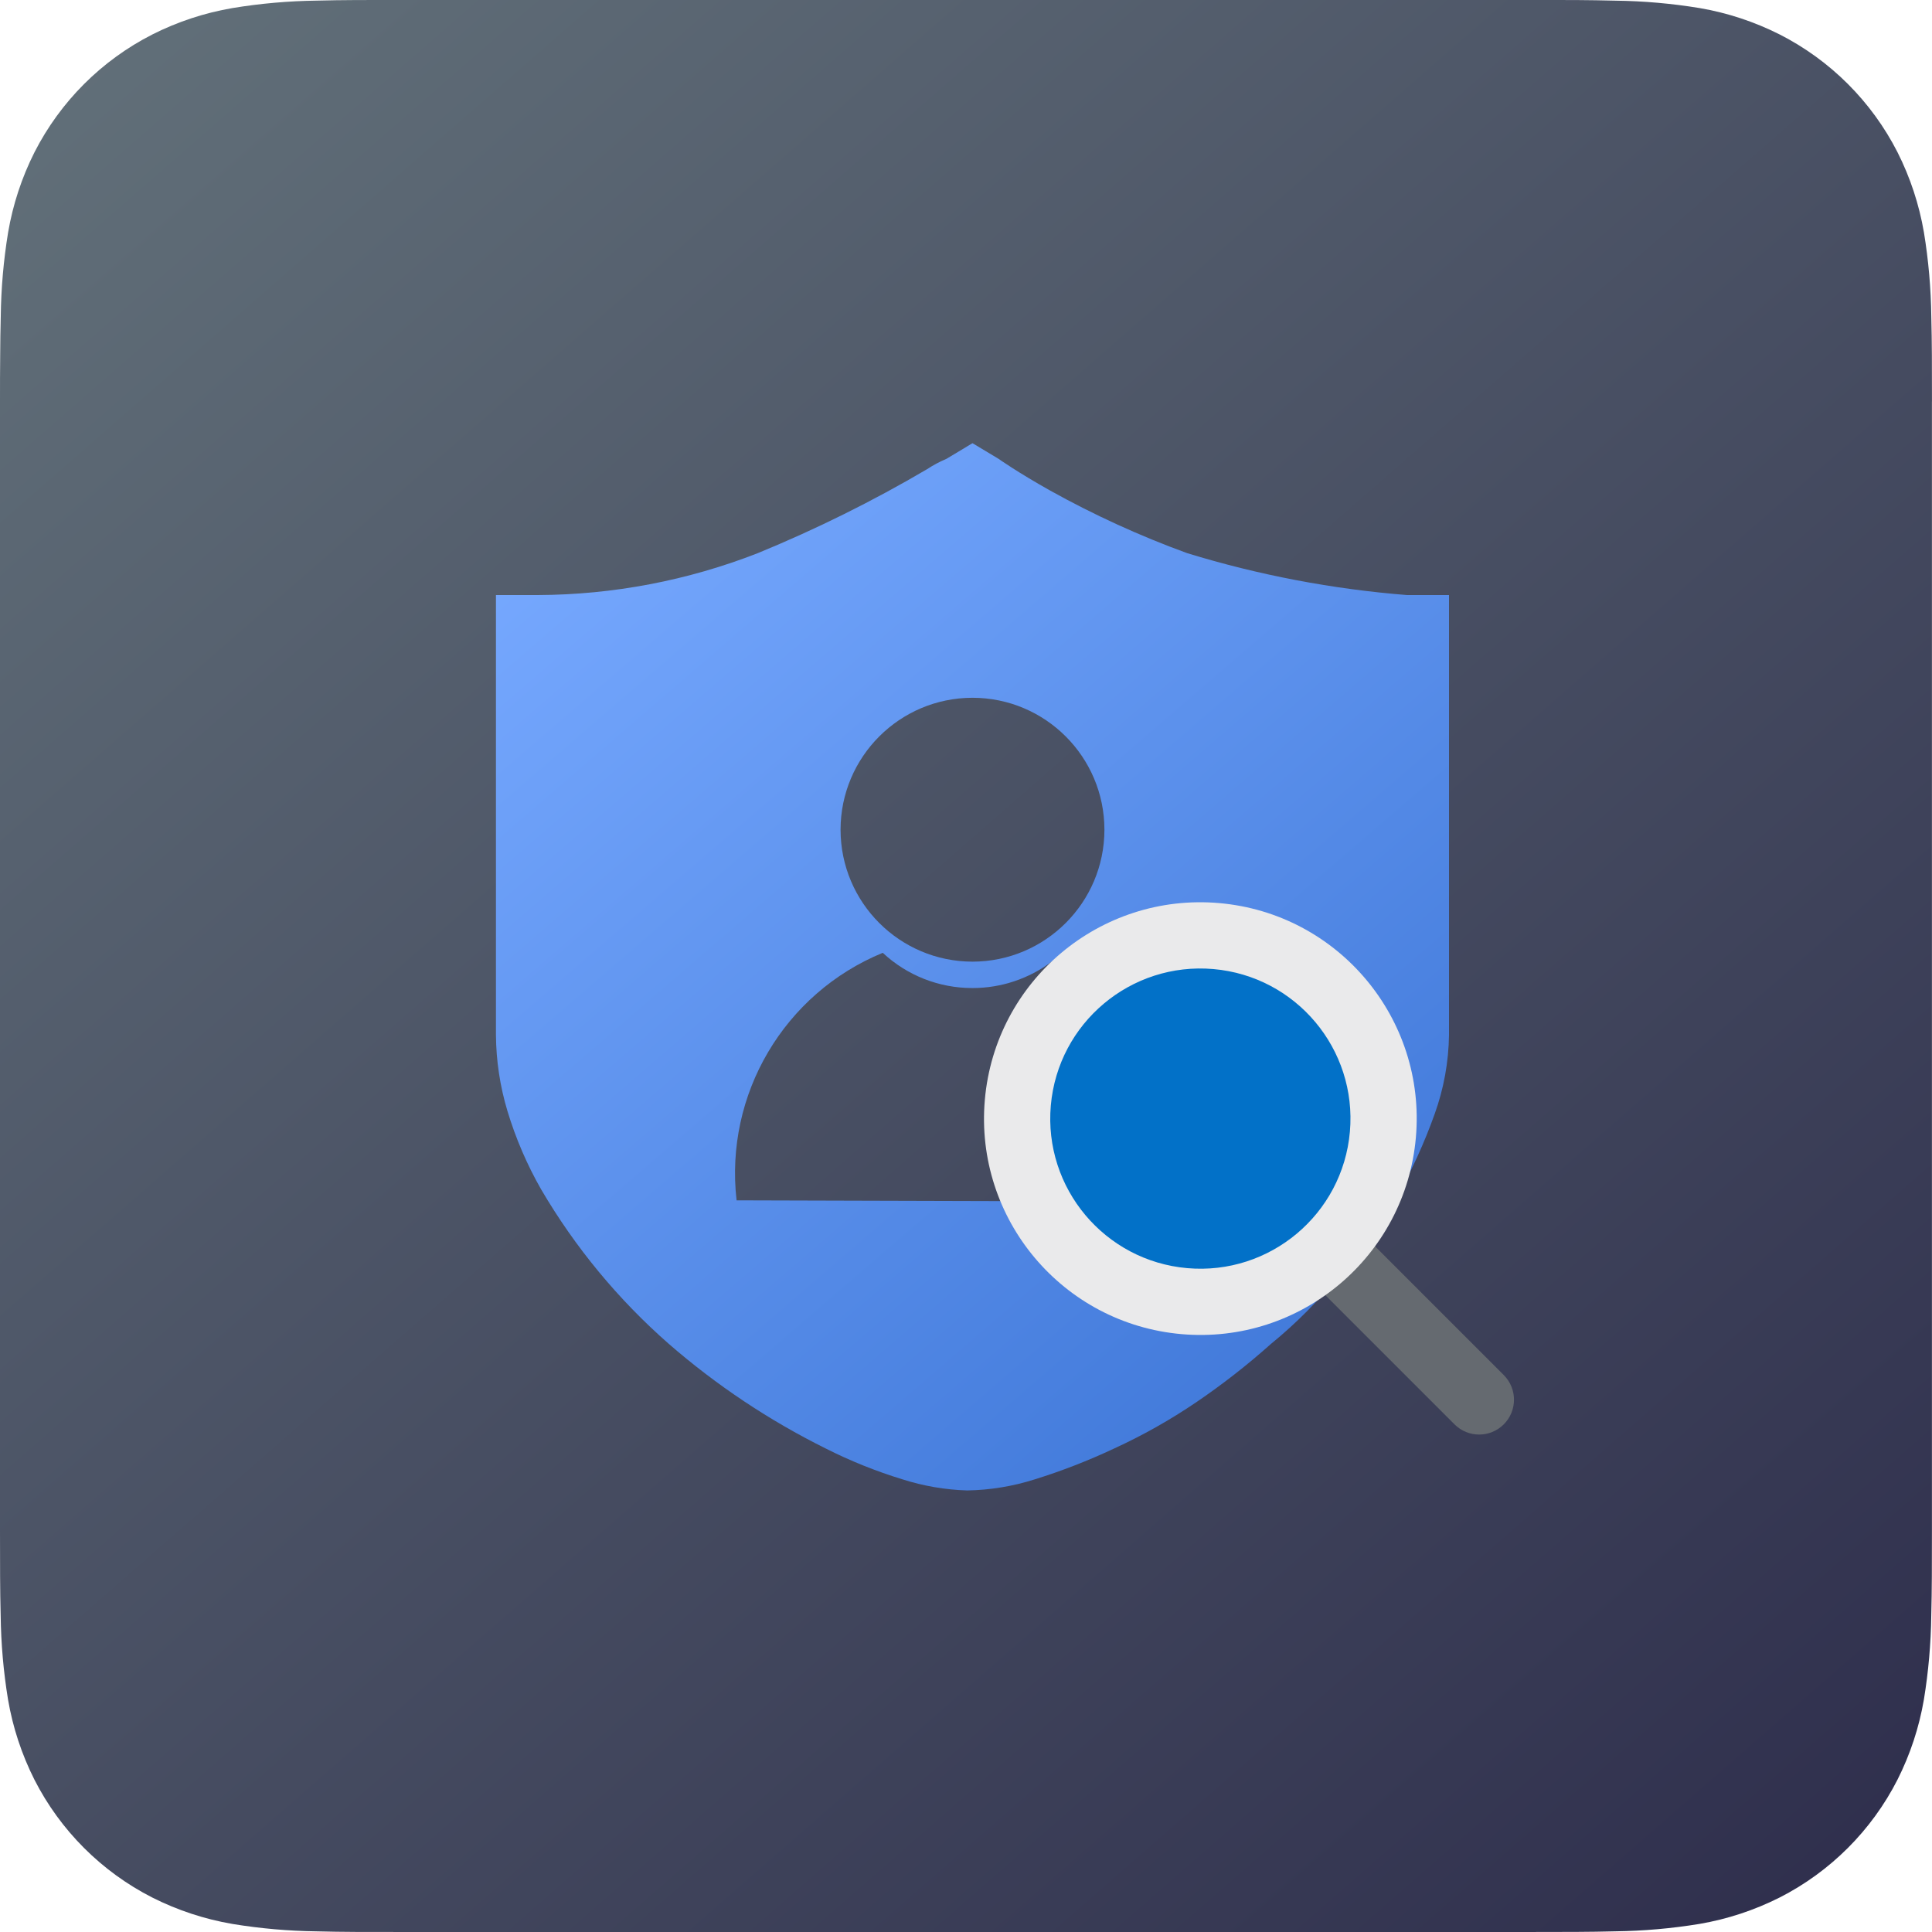
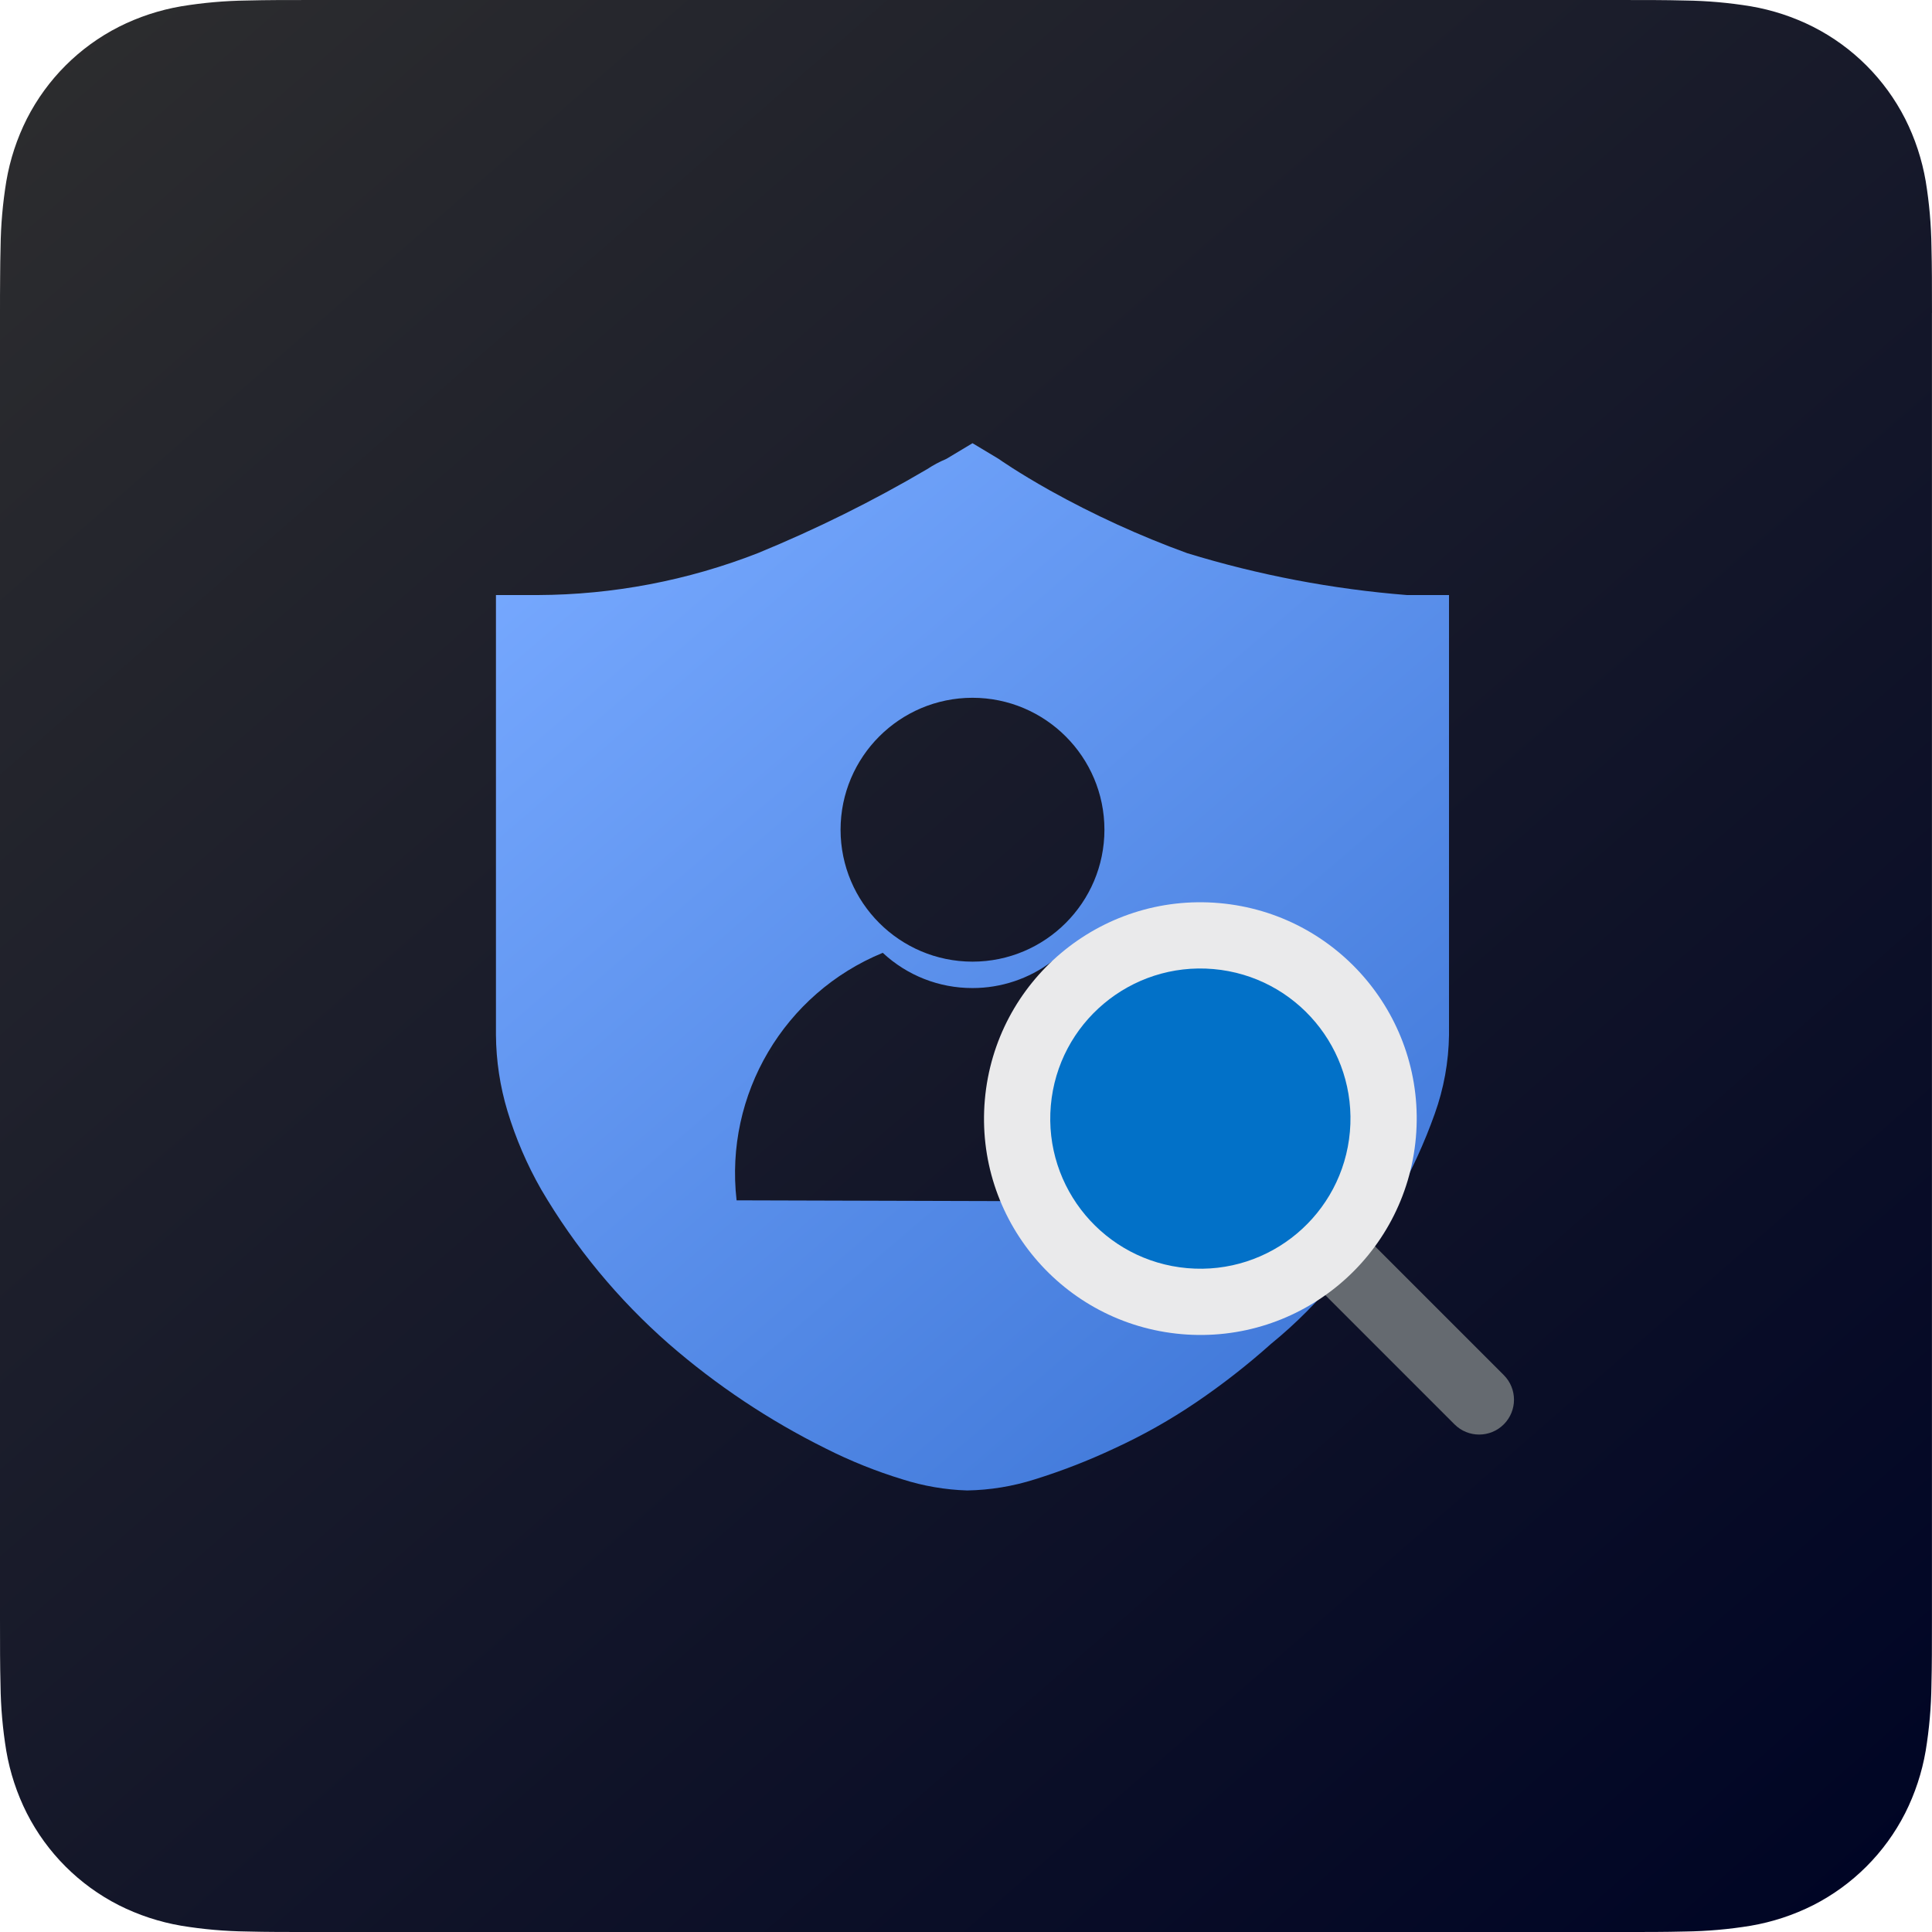
- <svg xmlns="http://www.w3.org/2000/svg" width="256" height="256.004" viewBox="0 0 256 256.004">
+ <svg xmlns="http://www.w3.org/2000/svg" width="256" height="256.003" viewBox="0 0 256 256.003">
  <defs>
+     <style>.a{isolation:isolate;}.b{fill-rule:evenodd;fill:url(#a);}.c{fill:url(#b);}.d{fill:#656a70;}.e{fill:#eaeaeb;}.f{fill:#0271c8;}</style>
    <linearGradient id="a" y1="-0.063" x2="0.928" y2="1" gradientUnits="objectBoundingBox">
-       <stop offset="0" stop-color="#65747c" />
-       <stop offset="1" stop-color="#2f2f4d" />
+       <stop offset="0" stop-color="#2f2f2f" />
+       <stop offset="1" stop-color="#000525" />
    </linearGradient>
    <linearGradient id="b" x1="0.114" x2="0.95" y2="1.071" gradientUnits="objectBoundingBox">
      <stop offset="0" stop-color="#77a9ff" />
      <stop offset="1" stop-color="#3871d3" />
    </linearGradient>
  </defs>
  <g transform="translate(-32 -31.999)">
-     <g transform="translate(32 31.999)" style="isolation:isolate">
-       <path d="M256,53.179c0-2.031,0-4.061-.012-6.092-.011-1.711-.03-3.42-.076-5.131a74.564,74.564,0,0,0-.977-11.166,37.717,37.717,0,0,0-3.5-10.62A35.709,35.709,0,0,0,235.82,4.561a37.682,37.682,0,0,0-10.615-3.5A74.614,74.614,0,0,0,214.034.081C212.324.035,210.614.015,208.9,0c-2.031-.012-4.061-.011-6.092-.011H53.19c-2.031,0-4.061,0-6.092.011-1.711.011-3.42.03-5.131.076A74.61,74.61,0,0,0,30.8,1.063a37.683,37.683,0,0,0-10.616,3.5A35.711,35.711,0,0,0,4.569,20.171,37.693,37.693,0,0,0,1.075,30.79,74.4,74.4,0,0,0,.1,41.957c-.047,1.71-.065,3.42-.076,5.131C0,49.118,0,51.149,0,53.179V202.815c0,2.031,0,4.061.012,6.092.011,1.711.03,3.42.076,5.131A74.408,74.408,0,0,0,1.065,225.2a37.691,37.691,0,0,0,3.5,10.62,35.708,35.708,0,0,0,15.61,15.609,37.713,37.713,0,0,0,10.615,3.5,74.514,74.514,0,0,0,11.171.983c1.71.046,3.42.066,5.131.076q3.053.012,6.1.008H202.811c2.031,0,4.061,0,6.092-.012,1.711-.011,3.42-.03,5.131-.076a74.522,74.522,0,0,0,11.171-.983,37.714,37.714,0,0,0,10.615-3.5,35.706,35.706,0,0,0,15.61-15.609,37.712,37.712,0,0,0,3.5-10.62,74.578,74.578,0,0,0,.977-11.166c.046-1.71.065-3.42.076-5.131.013-2.031.012-4.061.012-6.092V53.179Z" transform="translate(0 0.006)" fill-rule="evenodd" fill="url(#a)" />
+     <g class="a" transform="translate(32 31.999)">
+       <path class="b" d="M256,41.463c0-1.583,0-3.166-.009-4.75-.008-1.334-.024-2.667-.059-4a58.143,58.143,0,0,0-.762-8.706,29.408,29.408,0,0,0-2.728-8.28A27.842,27.842,0,0,0,240.266,3.555,29.38,29.38,0,0,0,231.989.828a58.176,58.176,0,0,0-8.71-.766c-1.333-.036-2.667-.051-4-.059-1.583-.009-3.167-.008-4.75-.008H41.472c-1.583,0-3.167,0-4.75.008-1.334.008-2.667.024-4,.059a58.174,58.174,0,0,0-8.71.766,29.381,29.381,0,0,0-8.277,2.728A27.844,27.844,0,0,0,3.563,15.726a29.389,29.389,0,0,0-2.725,8.28,58.008,58.008,0,0,0-.762,8.706c-.037,1.333-.051,2.667-.059,4C0,38.3,0,39.879,0,41.463V214.53c0,1.583,0,3.166.009,4.75.008,1.334.024,2.667.059,4a58.016,58.016,0,0,0,.762,8.706,29.387,29.387,0,0,0,2.728,8.28A27.841,27.841,0,0,0,15.73,252.438a29.405,29.405,0,0,0,8.277,2.727,58.1,58.1,0,0,0,8.71.766c1.333.036,2.667.051,4,.059Q39.1,256,41.472,256H214.529c1.583,0,3.167,0,4.75-.009,1.334-.008,2.667-.024,4-.059a58.1,58.1,0,0,0,8.71-.766,29.405,29.405,0,0,0,8.277-2.727,27.84,27.84,0,0,0,12.171-12.171,29.4,29.4,0,0,0,2.729-8.28,58.147,58.147,0,0,0,.762-8.706c.036-1.333.051-2.667.059-4,.01-1.583.009-3.166.009-4.75V41.463Z" transform="translate(0 0.006)" />
    </g>
-     <path d="M8561.448-253.227a31.405,31.405,0,0,1-8.587-1.475,63.974,63.974,0,0,1-10.147-4.077,98.288,98.288,0,0,1-20.816-13.877,83.061,83.061,0,0,1-16.913-20.469,50.187,50.187,0,0,1-4.457-10.365,35.9,35.9,0,0,1-1.528-10.1v-58.284h5.552a80.972,80.972,0,0,0,29.142-5.552,175.948,175.948,0,0,0,22.447-11.135l.013-.007a15.435,15.435,0,0,1,2.521-1.346l3.47-2.082,3.47,2.082c.1.073,2.554,1.8,6.765,4.163a125.979,125.979,0,0,0,18.213,8.326,136.094,136.094,0,0,0,29.144,5.552h5.55v58.284a32.251,32.251,0,0,1-1.908,10.5,71.024,71.024,0,0,1-5.03,11.015c-2.387,3.41-4.854,6.935-7.546,10.234a60.907,60.907,0,0,1-9.107,9.194,94.882,94.882,0,0,1-9.887,7.72,75.371,75.371,0,0,1-10.929,6.157,81.934,81.934,0,0,1-10.5,4.077A31.389,31.389,0,0,1,8561.448-253.227Zm-11.191-71.242a31.571,31.571,0,0,0-19.371,32.8l41.748.119V-323.3a17.374,17.374,0,0,1-4.948,2.6,17.383,17.383,0,0,1-5.517.9h-.047a17.364,17.364,0,0,1-11.866-4.668h0Zm25.874,29.144v3.5h17.483v-3.5Zm0-9.324v3.5h13.986v-3.5Zm0-9.322v3.5h10.489v-3.5Zm0-9.326v3.5h6.994v-3.5Zm-13.987-34.966a17.5,17.5,0,0,0-17.481,17.483,17.5,17.5,0,0,0,17.481,17.483,17.5,17.5,0,0,0,17.484-17.483A17.5,17.5,0,0,0,8562.144-358.263Z" transform="translate(-8401.283 482.722)" fill="url(#b)" />
+     <path class="c" d="M8561.448-253.227a31.405,31.405,0,0,1-8.587-1.475,63.974,63.974,0,0,1-10.147-4.077,98.288,98.288,0,0,1-20.816-13.877,83.061,83.061,0,0,1-16.913-20.469,50.187,50.187,0,0,1-4.457-10.365,35.9,35.9,0,0,1-1.528-10.1v-58.284h5.552a80.972,80.972,0,0,0,29.142-5.552,175.948,175.948,0,0,0,22.447-11.135l.013-.007a15.435,15.435,0,0,1,2.521-1.346l3.47-2.082,3.47,2.082c.1.073,2.554,1.8,6.765,4.163a125.979,125.979,0,0,0,18.213,8.326,136.094,136.094,0,0,0,29.144,5.552h5.55v58.284a32.251,32.251,0,0,1-1.908,10.5,71.024,71.024,0,0,1-5.03,11.015c-2.387,3.41-4.854,6.935-7.546,10.234a60.907,60.907,0,0,1-9.107,9.194,94.882,94.882,0,0,1-9.887,7.72,75.371,75.371,0,0,1-10.929,6.157,81.934,81.934,0,0,1-10.5,4.077A31.389,31.389,0,0,1,8561.448-253.227Zm-11.191-71.242a31.571,31.571,0,0,0-19.371,32.8l41.748.119V-323.3a17.374,17.374,0,0,1-4.948,2.6,17.383,17.383,0,0,1-5.517.9h-.047a17.364,17.364,0,0,1-11.866-4.668h0Zm25.874,29.144v3.5h17.483v-3.5Zm0-9.324v3.5h13.986v-3.5Zm0-9.322v3.5h10.489v-3.5Zm0-9.326v3.5h6.994v-3.5Zm-13.987-34.966a17.5,17.5,0,0,0-17.481,17.483,17.5,17.5,0,0,0,17.481,17.483,17.5,17.5,0,0,0,17.484-17.483A17.5,17.5,0,0,0,8562.144-358.263Z" transform="translate(-8401.283 482.722)" />
    <g transform="translate(-2000 -975.627)">
-       <rect width="9.234" height="62.333" rx="4.617" transform="translate(2183.921 1155.551) rotate(-45)" fill="#656a70" />
-       <path d="M28.667,11.116A17.551,17.551,0,1,0,46.218,28.667,17.551,17.551,0,0,0,28.667,11.116M28.667,0A28.667,28.667,0,1,1,0,28.667,28.667,28.667,0,0,1,28.667,0Z" transform="translate(2160 1181.909) rotate(-85)" fill="#eaeaeb" />
-       <circle cx="19.891" cy="19.891" r="19.891" transform="translate(2169.507 1173.931) rotate(-85)" fill="#0271c8" />
+       <rect class="d" width="9.234" height="62.333" rx="4.617" transform="translate(2183.921 1155.551) rotate(-45)" />
+       <path class="e" d="M28.667,11.116A17.551,17.551,0,1,0,46.218,28.667,17.551,17.551,0,0,0,28.667,11.116M28.667,0A28.667,28.667,0,1,1,0,28.667,28.667,28.667,0,0,1,28.667,0Z" transform="translate(2160 1181.909) rotate(-85)" />
+       <circle class="f" cx="19.891" cy="19.891" r="19.891" transform="translate(2169.507 1173.931) rotate(-85)" />
    </g>
  </g>
</svg>
